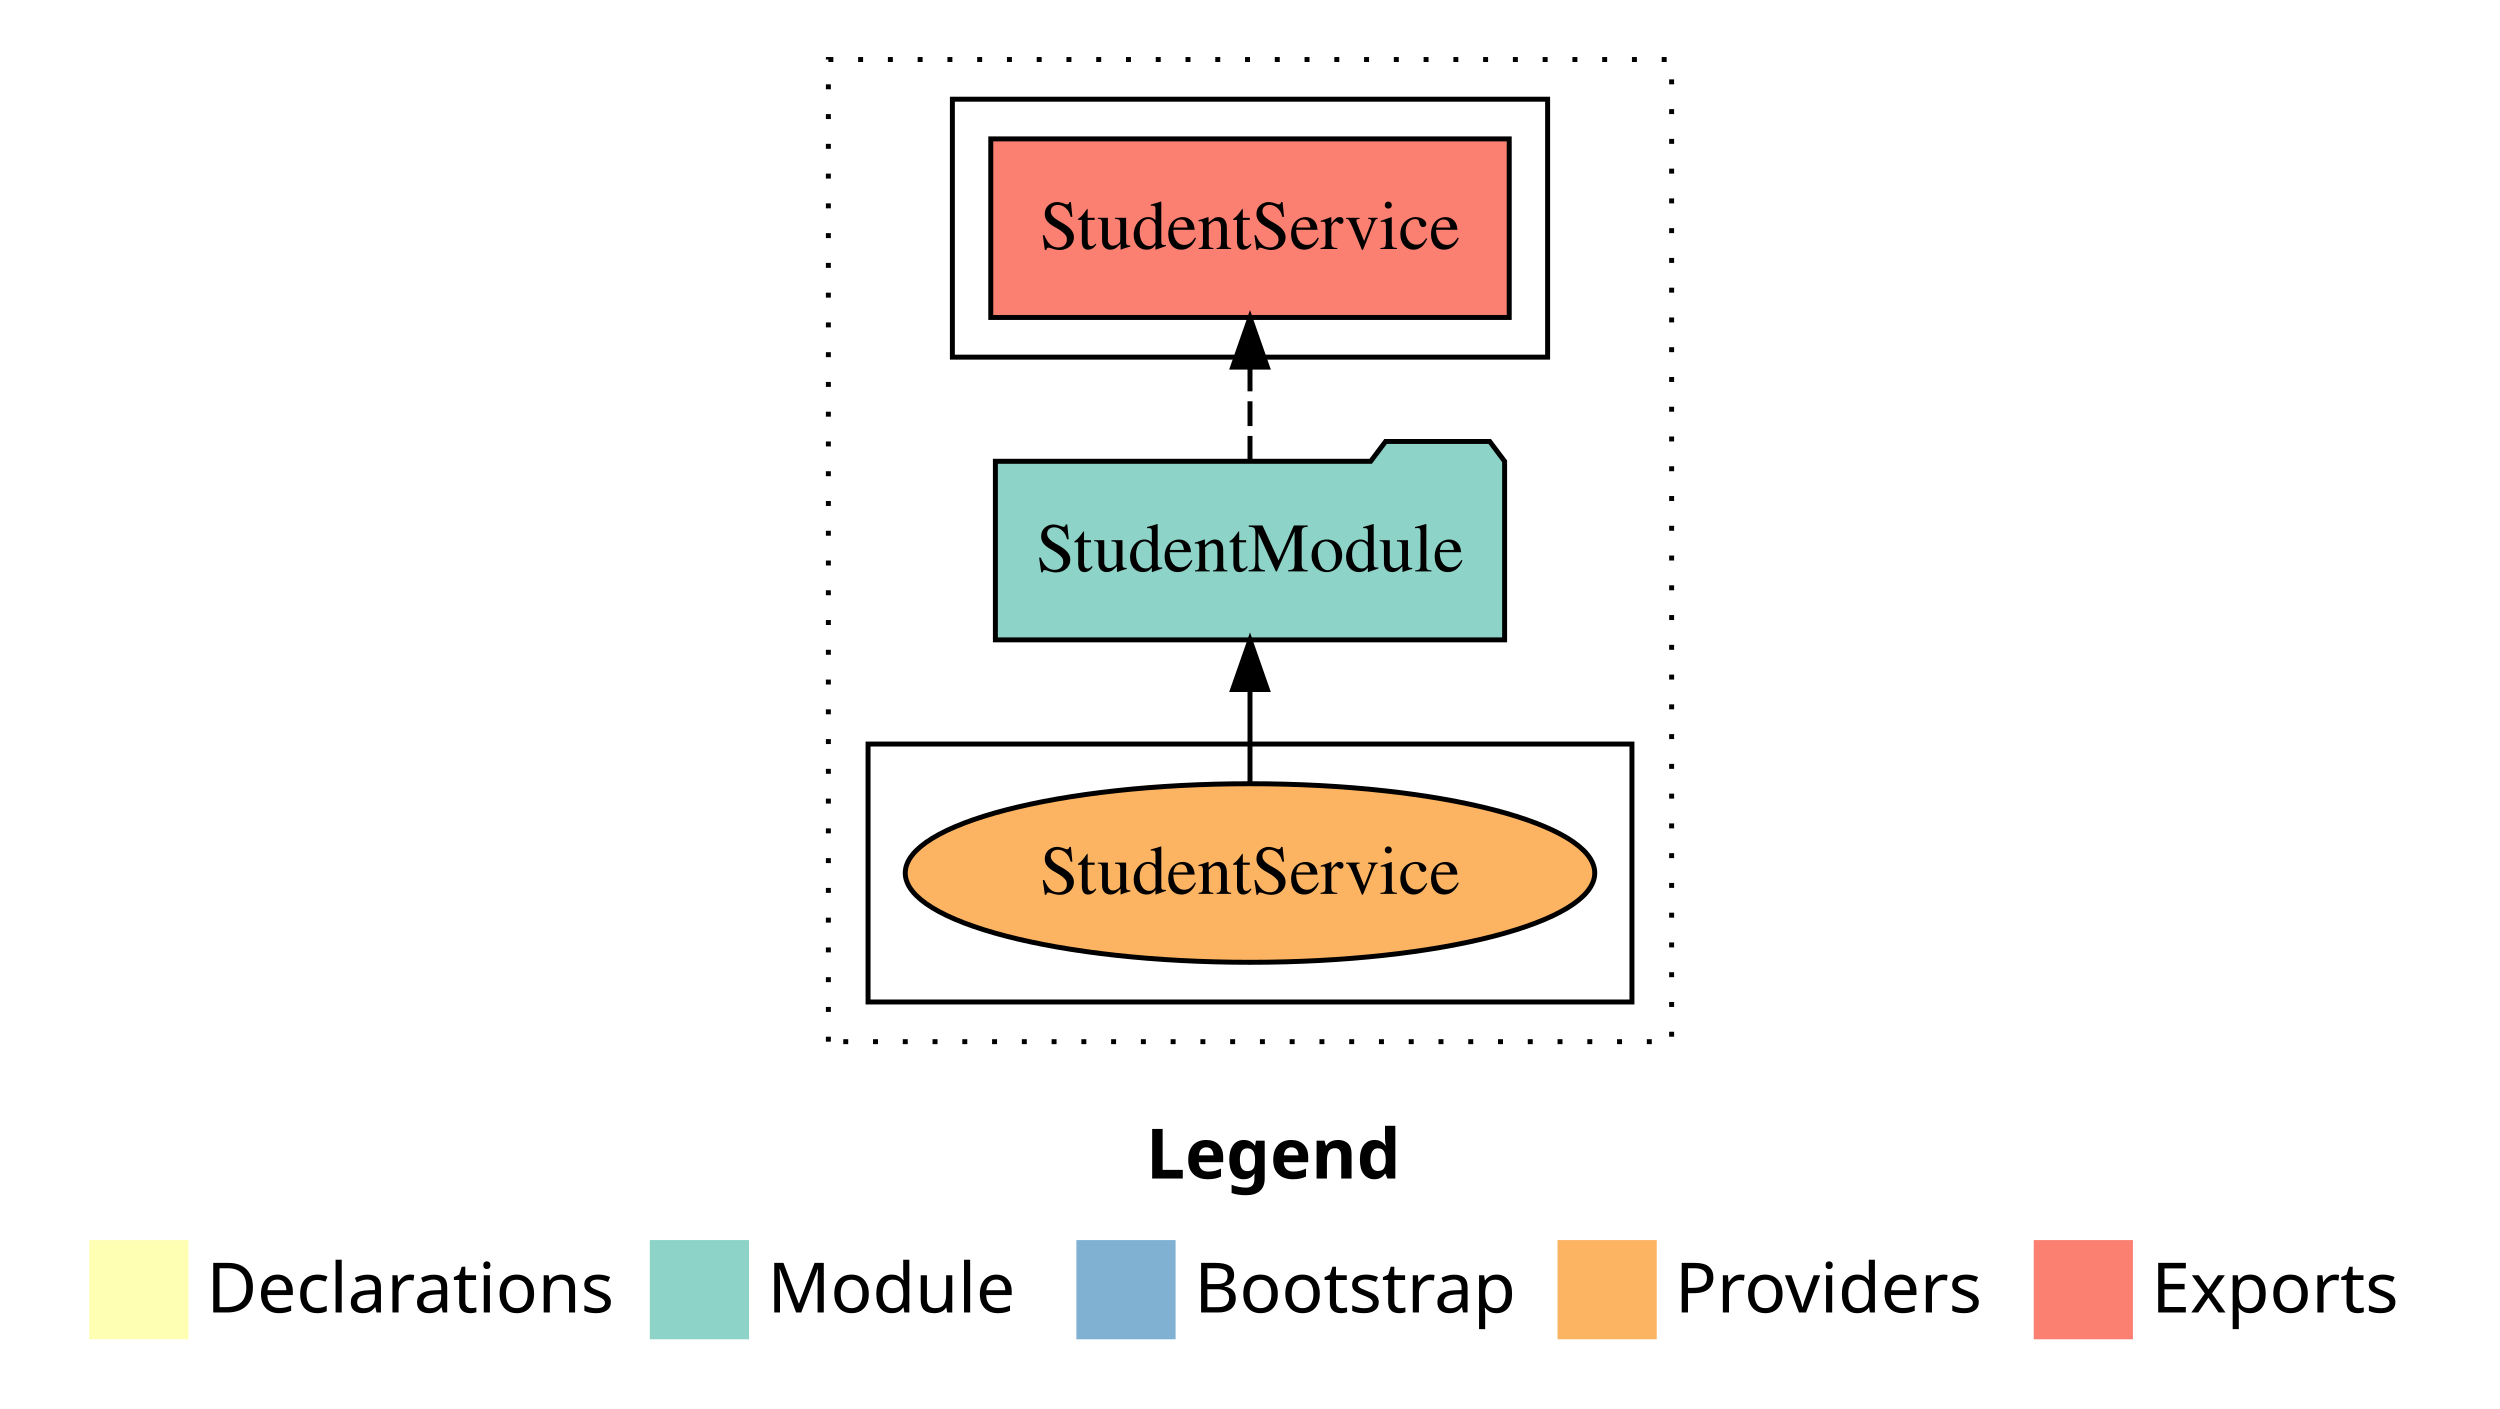
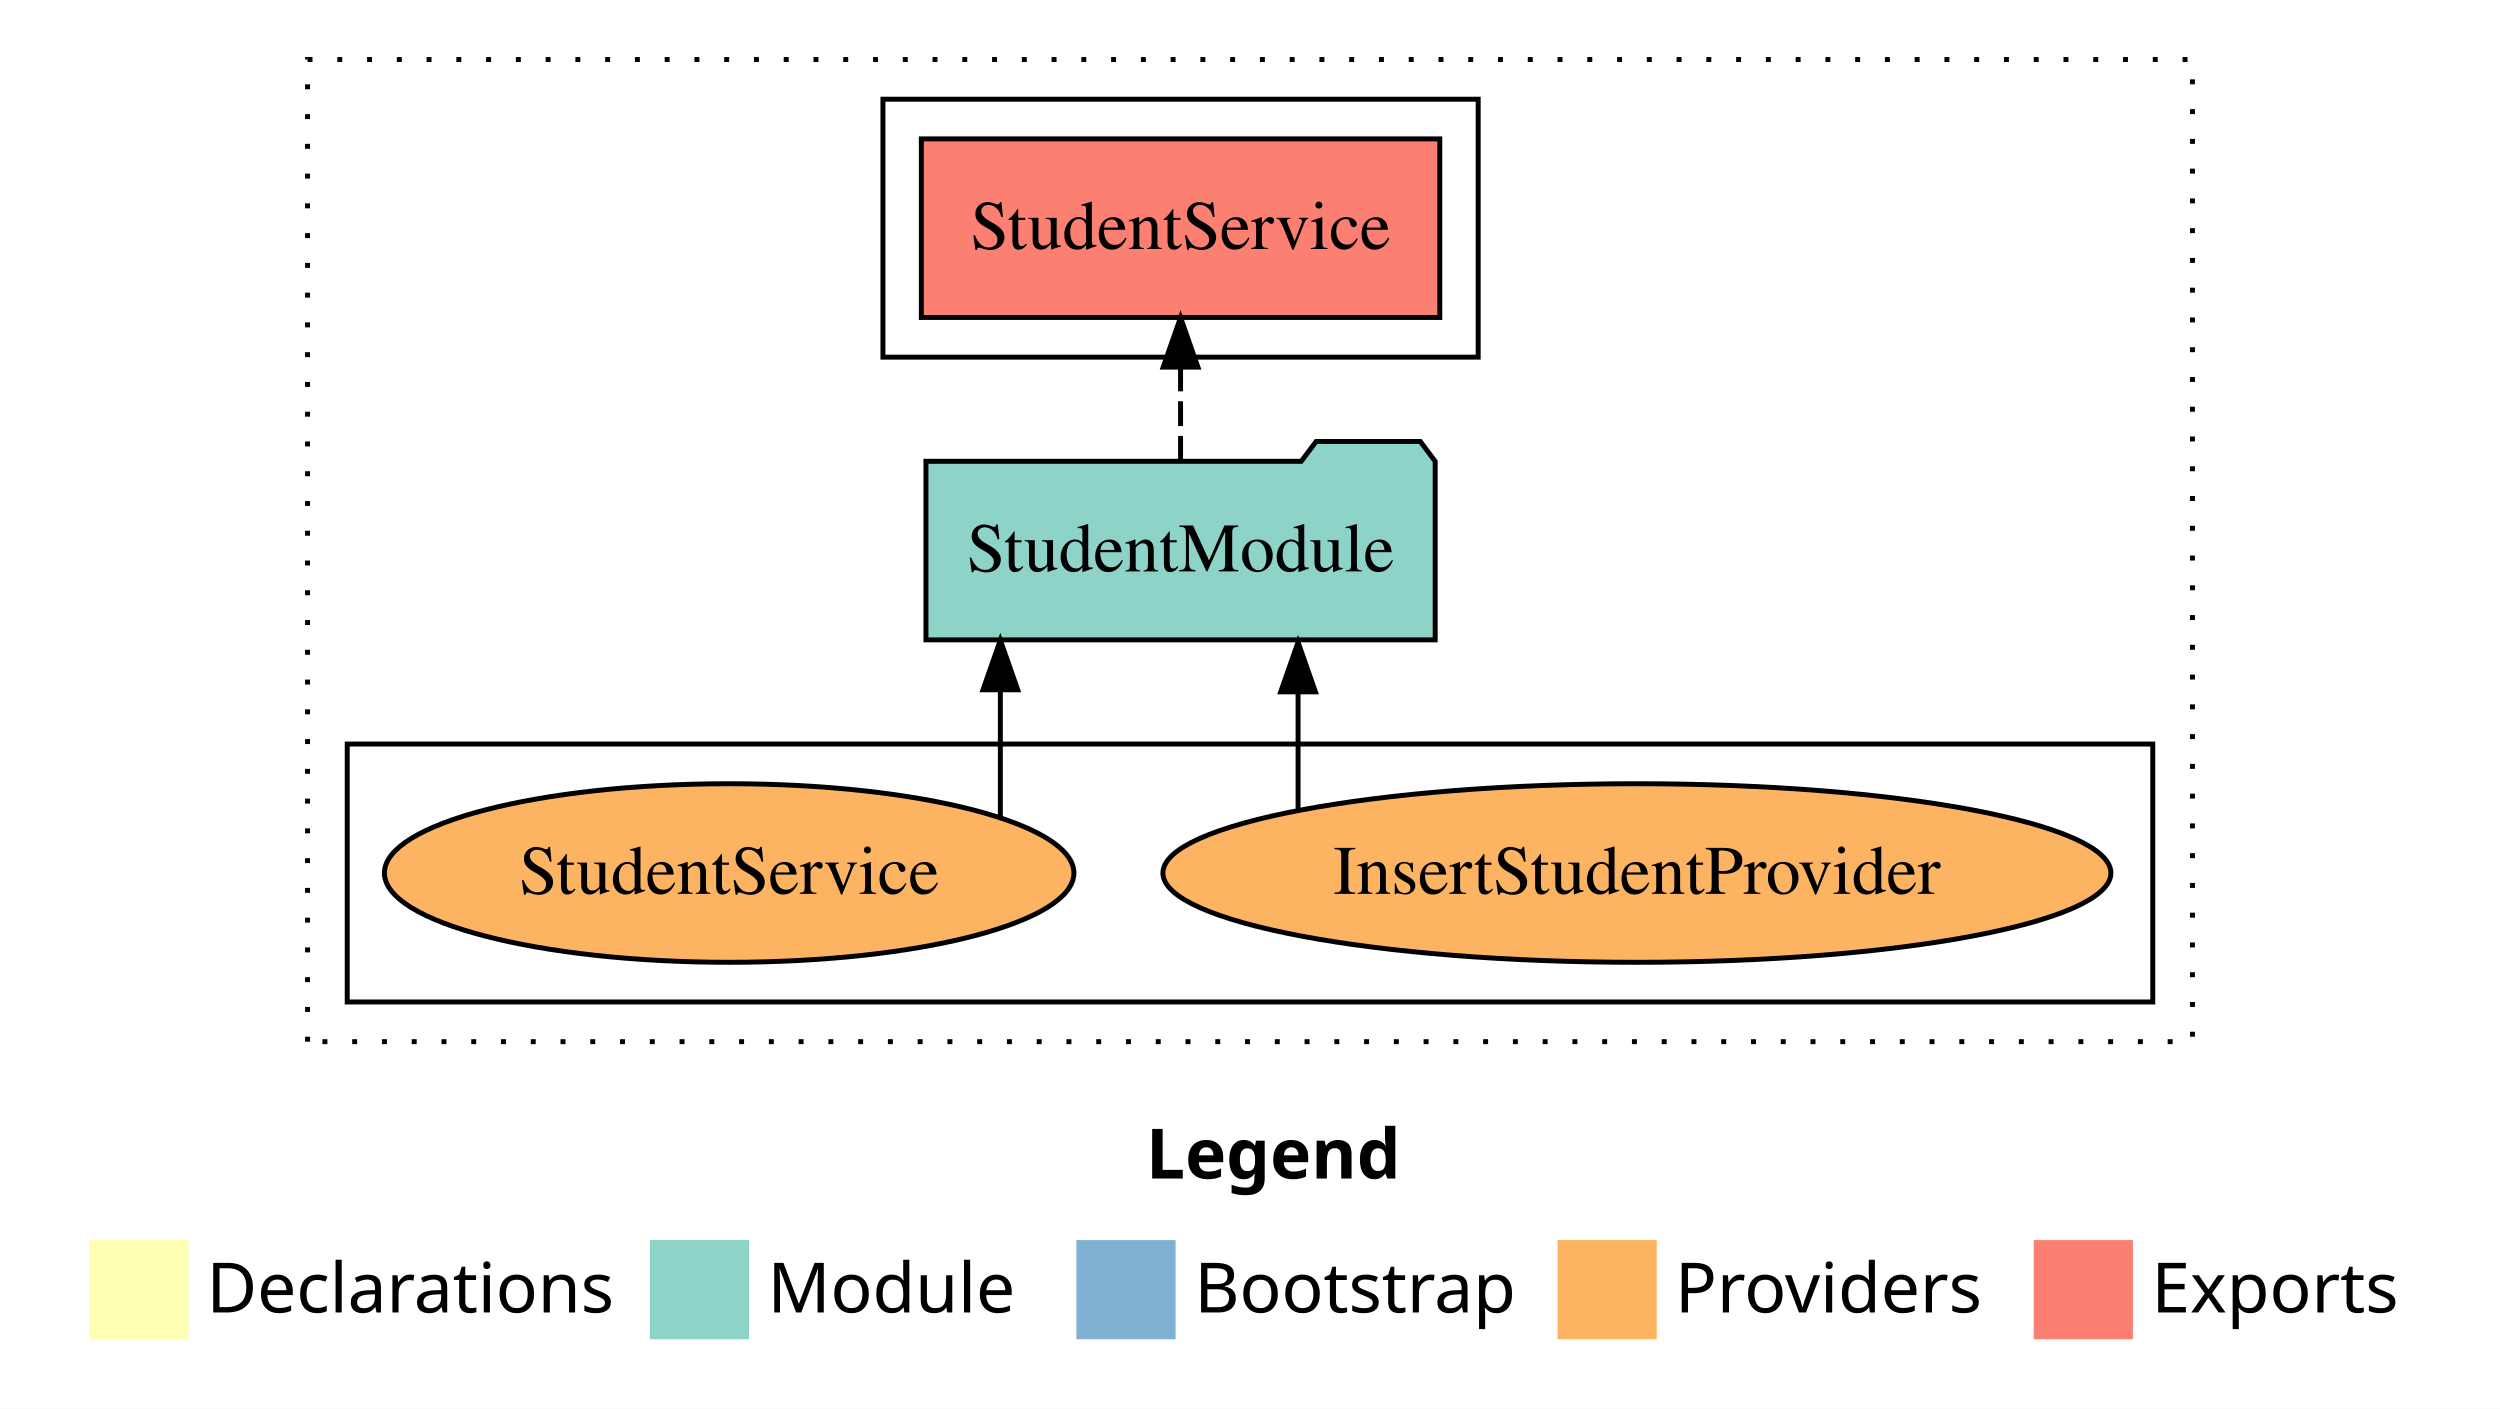
<svg xmlns="http://www.w3.org/2000/svg" width="504pt" height="284pt" viewBox="0.00 0.00 504.00 284.00">
  <g id="graph0" class="graph" transform="scale(1 1) rotate(0) translate(4 280)">
    <polygon fill="white" stroke="transparent" points="-4,4 -4,-280 500,-280 500,4 -4,4" />
    <text text-anchor="start" x="227.01" y="-42.4" font-family="Times-12" font-weight="bold" font-size="14.00">Legend</text>
    <polygon fill="#ffffb3" stroke="transparent" points="14,-10 14,-30 34,-30 34,-10 14,-10" />
    <text text-anchor="start" x="37.63" y="-15.4" font-family="Times-12" font-size="14.00">  Declarations</text>
    <polygon fill="#8dd3c7" stroke="transparent" points="127,-10 127,-30 147,-30 147,-10 127,-10" />
    <text text-anchor="start" x="150.73" y="-15.4" font-family="Times-12" font-size="14.00">  Module</text>
    <polygon fill="#80b1d3" stroke="transparent" points="213,-10 213,-30 233,-30 233,-10 213,-10" />
    <text text-anchor="start" x="236.78" y="-15.4" font-family="Times-12" font-size="14.00">  Bootstrap</text>
    <polygon fill="#fdb462" stroke="transparent" points="310,-10 310,-30 330,-30 330,-10 310,-10" />
    <text text-anchor="start" x="333.67" y="-15.4" font-family="Times-12" font-size="14.00">  Providers</text>
    <polygon fill="#fb8072" stroke="transparent" points="406,-10 406,-30 426,-30 426,-10 406,-10" />
    <text text-anchor="start" x="429.73" y="-15.4" font-family="Times-12" font-size="14.00">  Exports</text>
    <g id="clust1" class="cluster">
-       <polygon fill="none" stroke="black" stroke-dasharray="1,5" points="163,-70 163,-268 333,-268 333,-70 163,-70" />
+       <polygon fill="none" stroke="black" stroke-dasharray="1,5" points="58,-70 58,-268 438,-268 438,-70 58,-70" />
    </g>
    <g id="clust4" class="cluster">
-       <polygon fill="none" stroke="black" points="188,-208 188,-260 308,-260 308,-208 188,-208" />
+       <polygon fill="none" stroke="black" points="174,-208 174,-260 294,-260 294,-208 174,-208" />
    </g>
    <g id="clust6" class="cluster">
-       <polygon fill="none" stroke="black" points="171,-78 171,-130 325,-130 325,-78 171,-78" />
+       <polygon fill="none" stroke="black" points="66,-78 66,-130 430,-130 430,-78 66,-78" />
    </g>
    <g id="node1" class="node">
-       <polygon fill="#fb8072" stroke="black" points="300.26,-252 195.74,-252 195.74,-216 300.26,-216 300.26,-252" />
-       <text text-anchor="middle" x="248" y="-229.8" font-family="Times,serif" font-size="14.00">StudentService </text>
+       <polygon fill="#fb8072" stroke="black" points="286.26,-252 181.74,-252 181.74,-216 286.26,-216 286.26,-252" />
+       <text text-anchor="middle" x="234" y="-229.8" font-family="Times,serif" font-size="14.00">StudentService </text>
    </g>
    <g id="node2" class="node">
-       <polygon fill="#8dd3c7" stroke="black" points="299.33,-187 296.33,-191 275.33,-191 272.33,-187 196.67,-187 196.67,-151 299.33,-151 299.33,-187" />
-       <text text-anchor="middle" x="248" y="-164.8" font-family="Times,serif" font-size="14.00">StudentModule</text>
+       <polygon fill="#8dd3c7" stroke="black" points="285.33,-187 282.33,-191 261.33,-191 258.33,-187 182.67,-187 182.67,-151 285.33,-151 285.33,-187" />
+       <text text-anchor="middle" x="234" y="-164.8" font-family="Times,serif" font-size="14.00">StudentModule</text>
    </g>
    <g id="edge1" class="edge">
-       <path fill="none" stroke="black" stroke-dasharray="5,2" d="M248,-187.11C248,-187.11 248,-205.99 248,-205.99" />
-       <polygon fill="black" stroke="black" points="244.5,-205.99 248,-215.99 251.5,-205.99 244.5,-205.99" />
+       <path fill="none" stroke="black" stroke-dasharray="5,2" d="M234,-187.11C234,-187.11 234,-205.99 234,-205.99" />
+       <polygon fill="black" stroke="black" points="230.5,-205.99 234,-215.99 237.5,-205.99 230.5,-205.99" />
    </g>
    <g id="node3" class="node">
-       <ellipse fill="#fdb462" stroke="black" cx="248" cy="-104" rx="69.5" ry="18" />
-       <text text-anchor="middle" x="248" y="-99.8" font-family="Times,serif" font-size="14.00">StudentService</text>
+       <ellipse fill="#fdb462" stroke="black" cx="326" cy="-104" rx="95.56" ry="18" />
+       <text text-anchor="middle" x="326" y="-99.8" font-family="Times,serif" font-size="14.00">InsertStudentProvider</text>
    </g>
    <g id="edge2" class="edge">
-       <path fill="none" stroke="black" d="M248,-122.11C248,-122.11 248,-140.99 248,-140.99" />
-       <polygon fill="black" stroke="black" points="244.5,-140.99 248,-150.99 251.5,-140.99 244.5,-140.99" />
+       <path fill="none" stroke="black" d="M257.69,-116.84C257.69,-116.84 257.69,-140.52 257.69,-140.52" />
+       <polygon fill="black" stroke="black" points="254.19,-140.52 257.69,-150.52 261.19,-140.52 254.19,-140.52" />
+     </g>
+     <g id="node4" class="node">
+       <ellipse fill="#fdb462" stroke="black" cx="143" cy="-104" rx="69.5" ry="18" />
+       <text text-anchor="middle" x="143" y="-99.8" font-family="Times,serif" font-size="14.00">StudentService</text>
+     </g>
+     <g id="edge3" class="edge">
+       <path fill="none" stroke="black" d="M197.67,-115.32C197.67,-115.32 197.67,-140.94 197.67,-140.94" />
+       <polygon fill="black" stroke="black" points="194.17,-140.94 197.67,-150.94 201.17,-140.94 194.17,-140.94" />
    </g>
  </g>
</svg>
